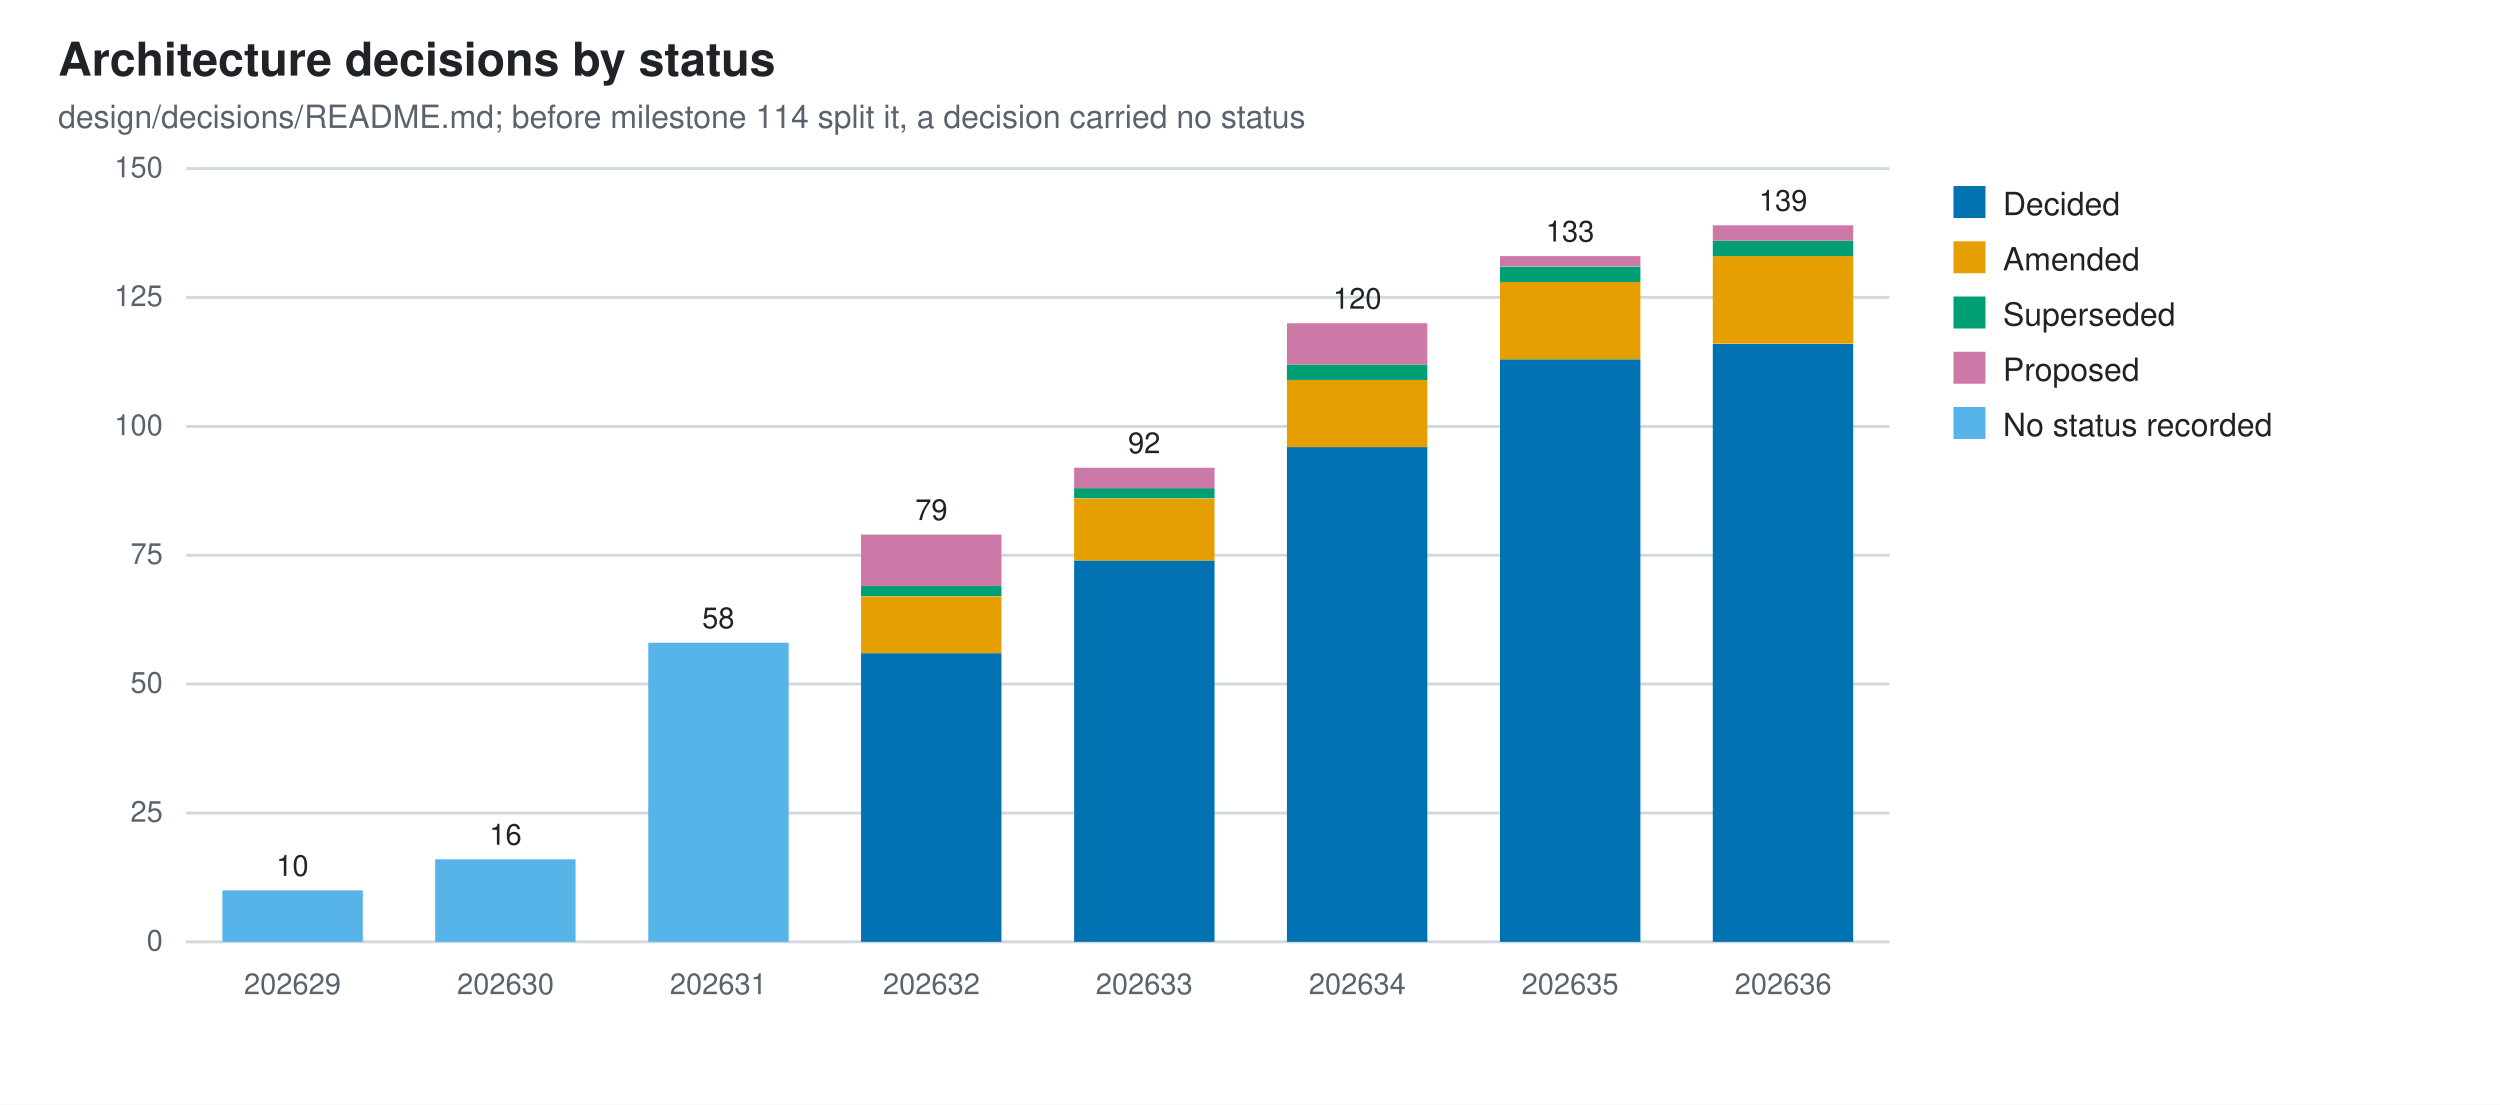
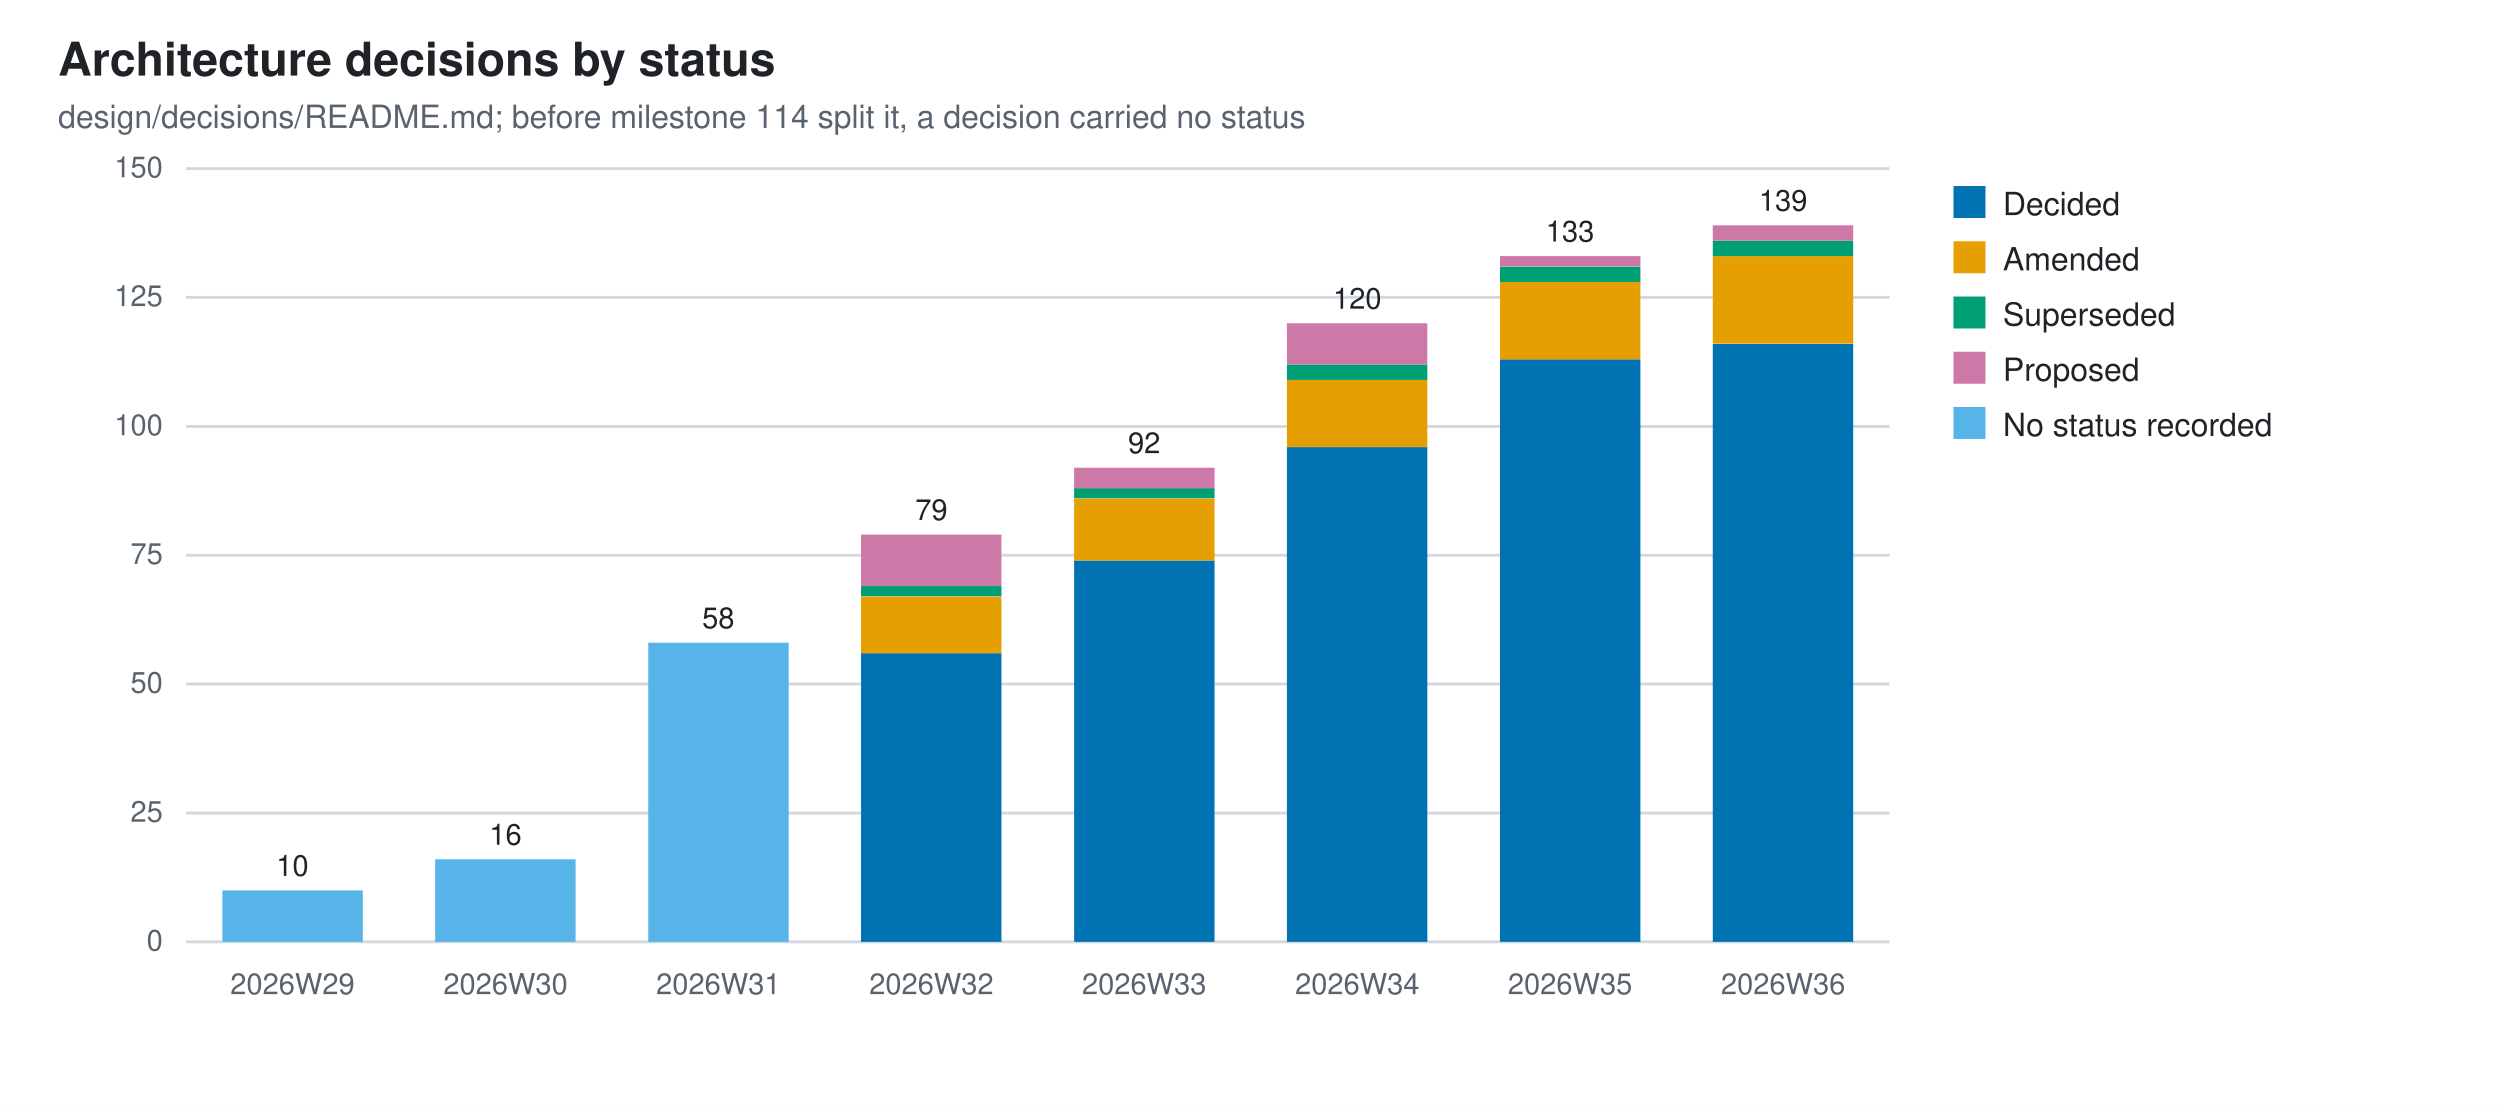
<svg xmlns="http://www.w3.org/2000/svg" width="860" height="380" viewBox="0 0 860 380" role="img" aria-label="Architecture decisions by status">
  <style>
  .bg{fill:#ffffff} .fg{fill:#1f2328} .mut{fill:#59636e} .grid{stroke:#d1d9e0}
  @media (prefers-color-scheme: dark){
    .bg{fill:#0d1117} .fg{fill:#e6edf3} .mut{fill:#9198a1} .grid{stroke:#30363d}}
  text{font-family:-apple-system,BlinkMacSystemFont,"Segoe UI",Helvetica,Arial,sans-serif}
</style>
  <rect class="bg" width="860" height="380" />
  <text class="fg" x="20" y="26" font-size="16" font-weight="600">Architecture decisions by status</text>
  <text class="mut" x="20" y="44" font-size="11">design/decisions/README.md; before milestone 114 split it, a decision carried no status</text>
  <line class="grid" x1="64" y1="324.0" x2="650.0" y2="324.0" stroke-width="1" />
  <text class="mut" x="56" y="327.0" font-size="10" text-anchor="end">0</text>
  <line class="grid" x1="64" y1="279.7" x2="650.0" y2="279.7" stroke-width="1" />
  <text class="mut" x="56" y="282.7" font-size="10" text-anchor="end">25</text>
  <line class="grid" x1="64" y1="235.3" x2="650.0" y2="235.3" stroke-width="1" />
  <text class="mut" x="56" y="238.3" font-size="10" text-anchor="end">50</text>
  <line class="grid" x1="64" y1="191.0" x2="650.0" y2="191.0" stroke-width="1" />
  <text class="mut" x="56" y="194.0" font-size="10" text-anchor="end">75</text>
  <line class="grid" x1="64" y1="146.7" x2="650.0" y2="146.7" stroke-width="1" />
  <text class="mut" x="56" y="149.7" font-size="10" text-anchor="end">100</text>
  <line class="grid" x1="64" y1="102.3" x2="650.0" y2="102.3" stroke-width="1" />
  <text class="mut" x="56" y="105.3" font-size="10" text-anchor="end">125</text>
  <line class="grid" x1="64" y1="58.0" x2="650.0" y2="58.0" stroke-width="1" />
  <text class="mut" x="56" y="61.0" font-size="10" text-anchor="end">150</text>
  <rect x="76.5" y="306.3" width="48.3" height="17.7" fill="#56B4E9" />
-   <text class="mut" x="100.6" y="342" font-size="10" text-anchor="middle">202629</text>
+   <text class="mut" x="100.6" y="342" font-size="10" text-anchor="middle">2026W29</text>
  <text class="fg" x="100.6" y="301.3" font-size="10" text-anchor="middle">10</text>
  <rect x="149.7" y="295.6" width="48.3" height="28.4" fill="#56B4E9" />
-   <text class="mut" x="173.9" y="342" font-size="10" text-anchor="middle">202630</text>
+   <text class="mut" x="173.9" y="342" font-size="10" text-anchor="middle">2026W30</text>
  <text class="fg" x="173.9" y="290.6" font-size="10" text-anchor="middle">16</text>
  <rect x="223.0" y="221.1" width="48.3" height="102.9" fill="#56B4E9" />
-   <text class="mut" x="247.1" y="342" font-size="10" text-anchor="middle">202631</text>
+   <text class="mut" x="247.1" y="342" font-size="10" text-anchor="middle">2026W31</text>
  <text class="fg" x="247.1" y="216.1" font-size="10" text-anchor="middle">58</text>
  <rect x="296.2" y="224.7" width="48.3" height="99.3" fill="#0072B2" />
  <rect x="296.2" y="205.2" width="48.3" height="19.5" fill="#E69F00" />
  <rect x="296.2" y="201.6" width="48.3" height="3.5" fill="#009E73" />
  <rect x="296.2" y="183.9" width="48.3" height="17.7" fill="#CC79A7" />
-   <text class="mut" x="320.4" y="342" font-size="10" text-anchor="middle">202632</text>
+   <text class="mut" x="320.4" y="342" font-size="10" text-anchor="middle">2026W32</text>
  <text class="fg" x="320.4" y="178.9" font-size="10" text-anchor="middle">79</text>
  <rect x="369.5" y="192.8" width="48.3" height="131.2" fill="#0072B2" />
  <rect x="369.5" y="171.5" width="48.3" height="21.3" fill="#E69F00" />
  <rect x="369.5" y="167.9" width="48.3" height="3.5" fill="#009E73" />
  <rect x="369.5" y="160.9" width="48.3" height="7.1" fill="#CC79A7" />
-   <text class="mut" x="393.6" y="342" font-size="10" text-anchor="middle">202633</text>
+   <text class="mut" x="393.6" y="342" font-size="10" text-anchor="middle">2026W33</text>
  <text class="fg" x="393.6" y="155.9" font-size="10" text-anchor="middle">92</text>
  <rect x="442.7" y="153.8" width="48.3" height="170.2" fill="#0072B2" />
  <rect x="442.7" y="130.7" width="48.3" height="23.1" fill="#E69F00" />
  <rect x="442.7" y="125.4" width="48.3" height="5.3" fill="#009E73" />
  <rect x="442.7" y="111.2" width="48.3" height="14.2" fill="#CC79A7" />
-   <text class="mut" x="466.9" y="342" font-size="10" text-anchor="middle">202634</text>
+   <text class="mut" x="466.9" y="342" font-size="10" text-anchor="middle">2026W34</text>
  <text class="fg" x="466.9" y="106.2" font-size="10" text-anchor="middle">120</text>
  <rect x="516.0" y="123.6" width="48.3" height="200.4" fill="#0072B2" />
  <rect x="516.0" y="97.0" width="48.3" height="26.6" fill="#E69F00" />
  <rect x="516.0" y="91.7" width="48.3" height="5.3" fill="#009E73" />
  <rect x="516.0" y="88.1" width="48.3" height="3.5" fill="#CC79A7" />
-   <text class="mut" x="540.1" y="342" font-size="10" text-anchor="middle">202635</text>
+   <text class="mut" x="540.1" y="342" font-size="10" text-anchor="middle">2026W35</text>
  <text class="fg" x="540.1" y="83.1" font-size="10" text-anchor="middle">133</text>
  <rect x="589.2" y="118.3" width="48.3" height="205.7" fill="#0072B2" />
  <rect x="589.2" y="88.1" width="48.3" height="30.1" fill="#E69F00" />
  <rect x="589.2" y="82.8" width="48.3" height="5.3" fill="#009E73" />
  <rect x="589.2" y="77.5" width="48.3" height="5.3" fill="#CC79A7" />
-   <text class="mut" x="613.4" y="342" font-size="10" text-anchor="middle">202636</text>
+   <text class="mut" x="613.4" y="342" font-size="10" text-anchor="middle">2026W36</text>
  <text class="fg" x="613.4" y="72.5" font-size="10" text-anchor="middle">139</text>
  <rect x="672" y="64" width="11" height="11" fill="#0072B2" />
  <text class="fg" x="689" y="74" font-size="11">Decided</text>
  <rect x="672" y="83" width="11" height="11" fill="#E69F00" />
  <text class="fg" x="689" y="93" font-size="11">Amended</text>
  <rect x="672" y="102" width="11" height="11" fill="#009E73" />
  <text class="fg" x="689" y="112" font-size="11">Superseded</text>
  <rect x="672" y="121" width="11" height="11" fill="#CC79A7" />
  <text class="fg" x="689" y="131" font-size="11">Proposed</text>
  <rect x="672" y="140" width="11" height="11" fill="#56B4E9" />
  <text class="fg" x="689" y="150" font-size="11">No status recorded</text>
</svg>
